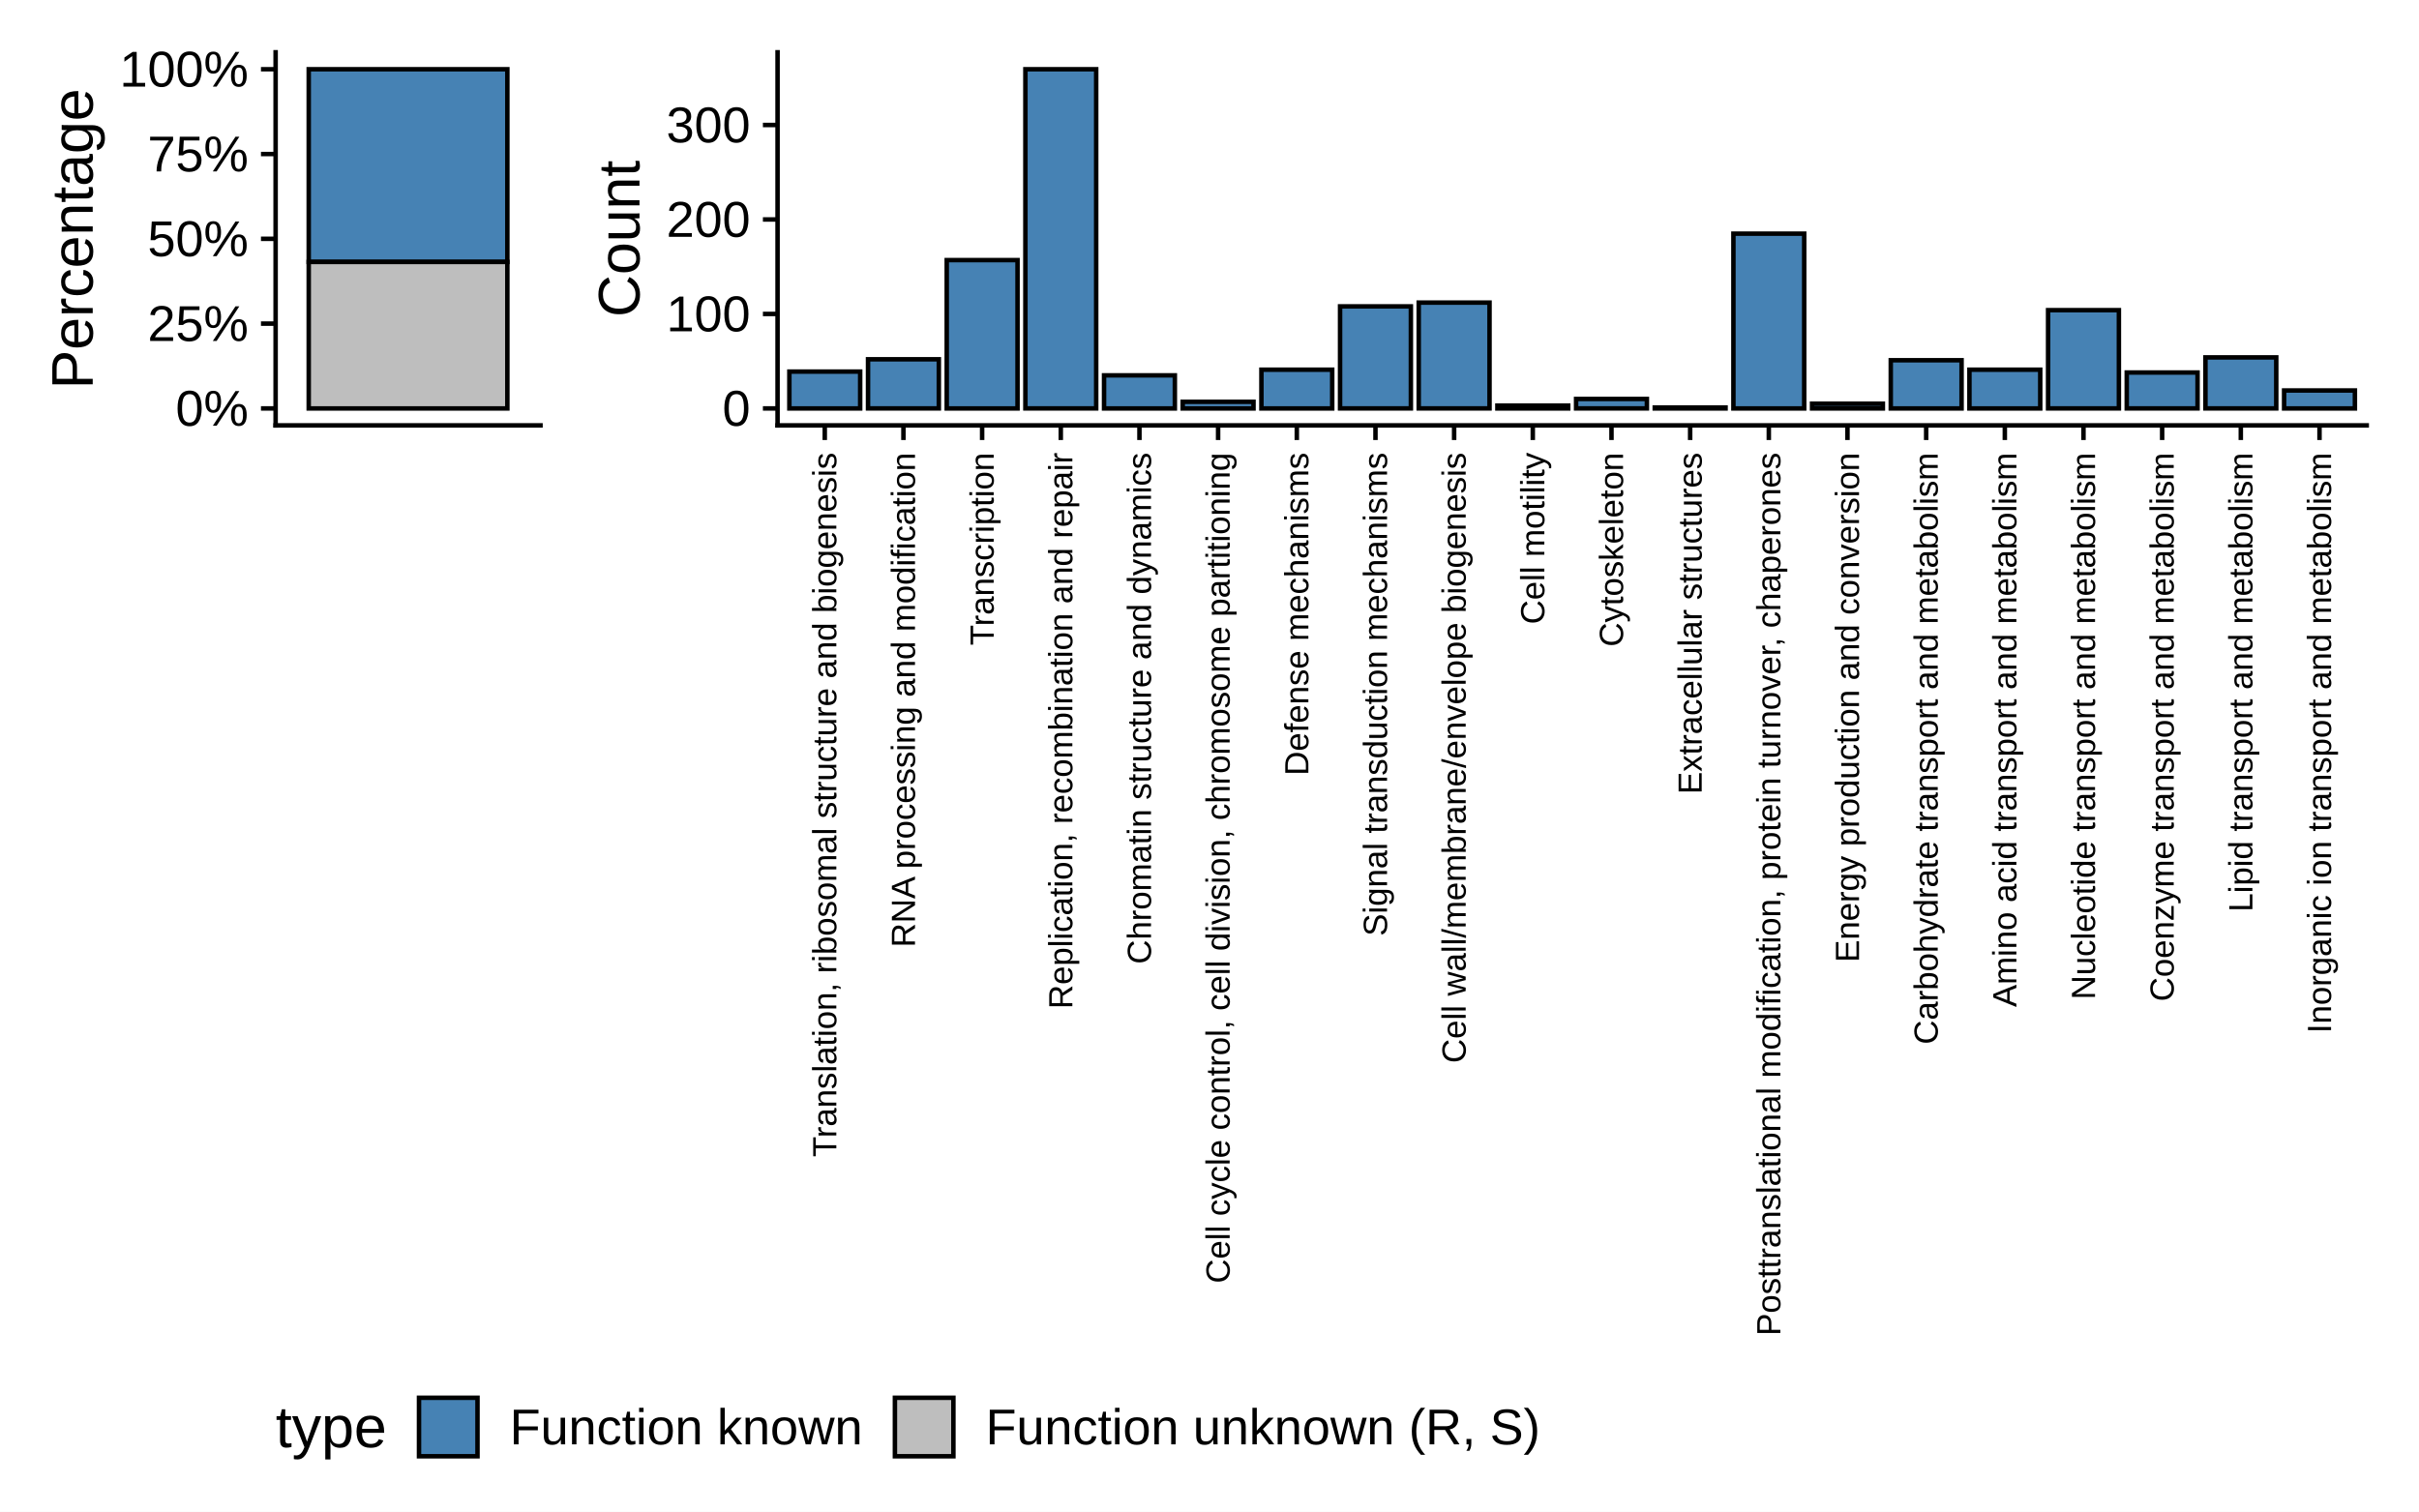
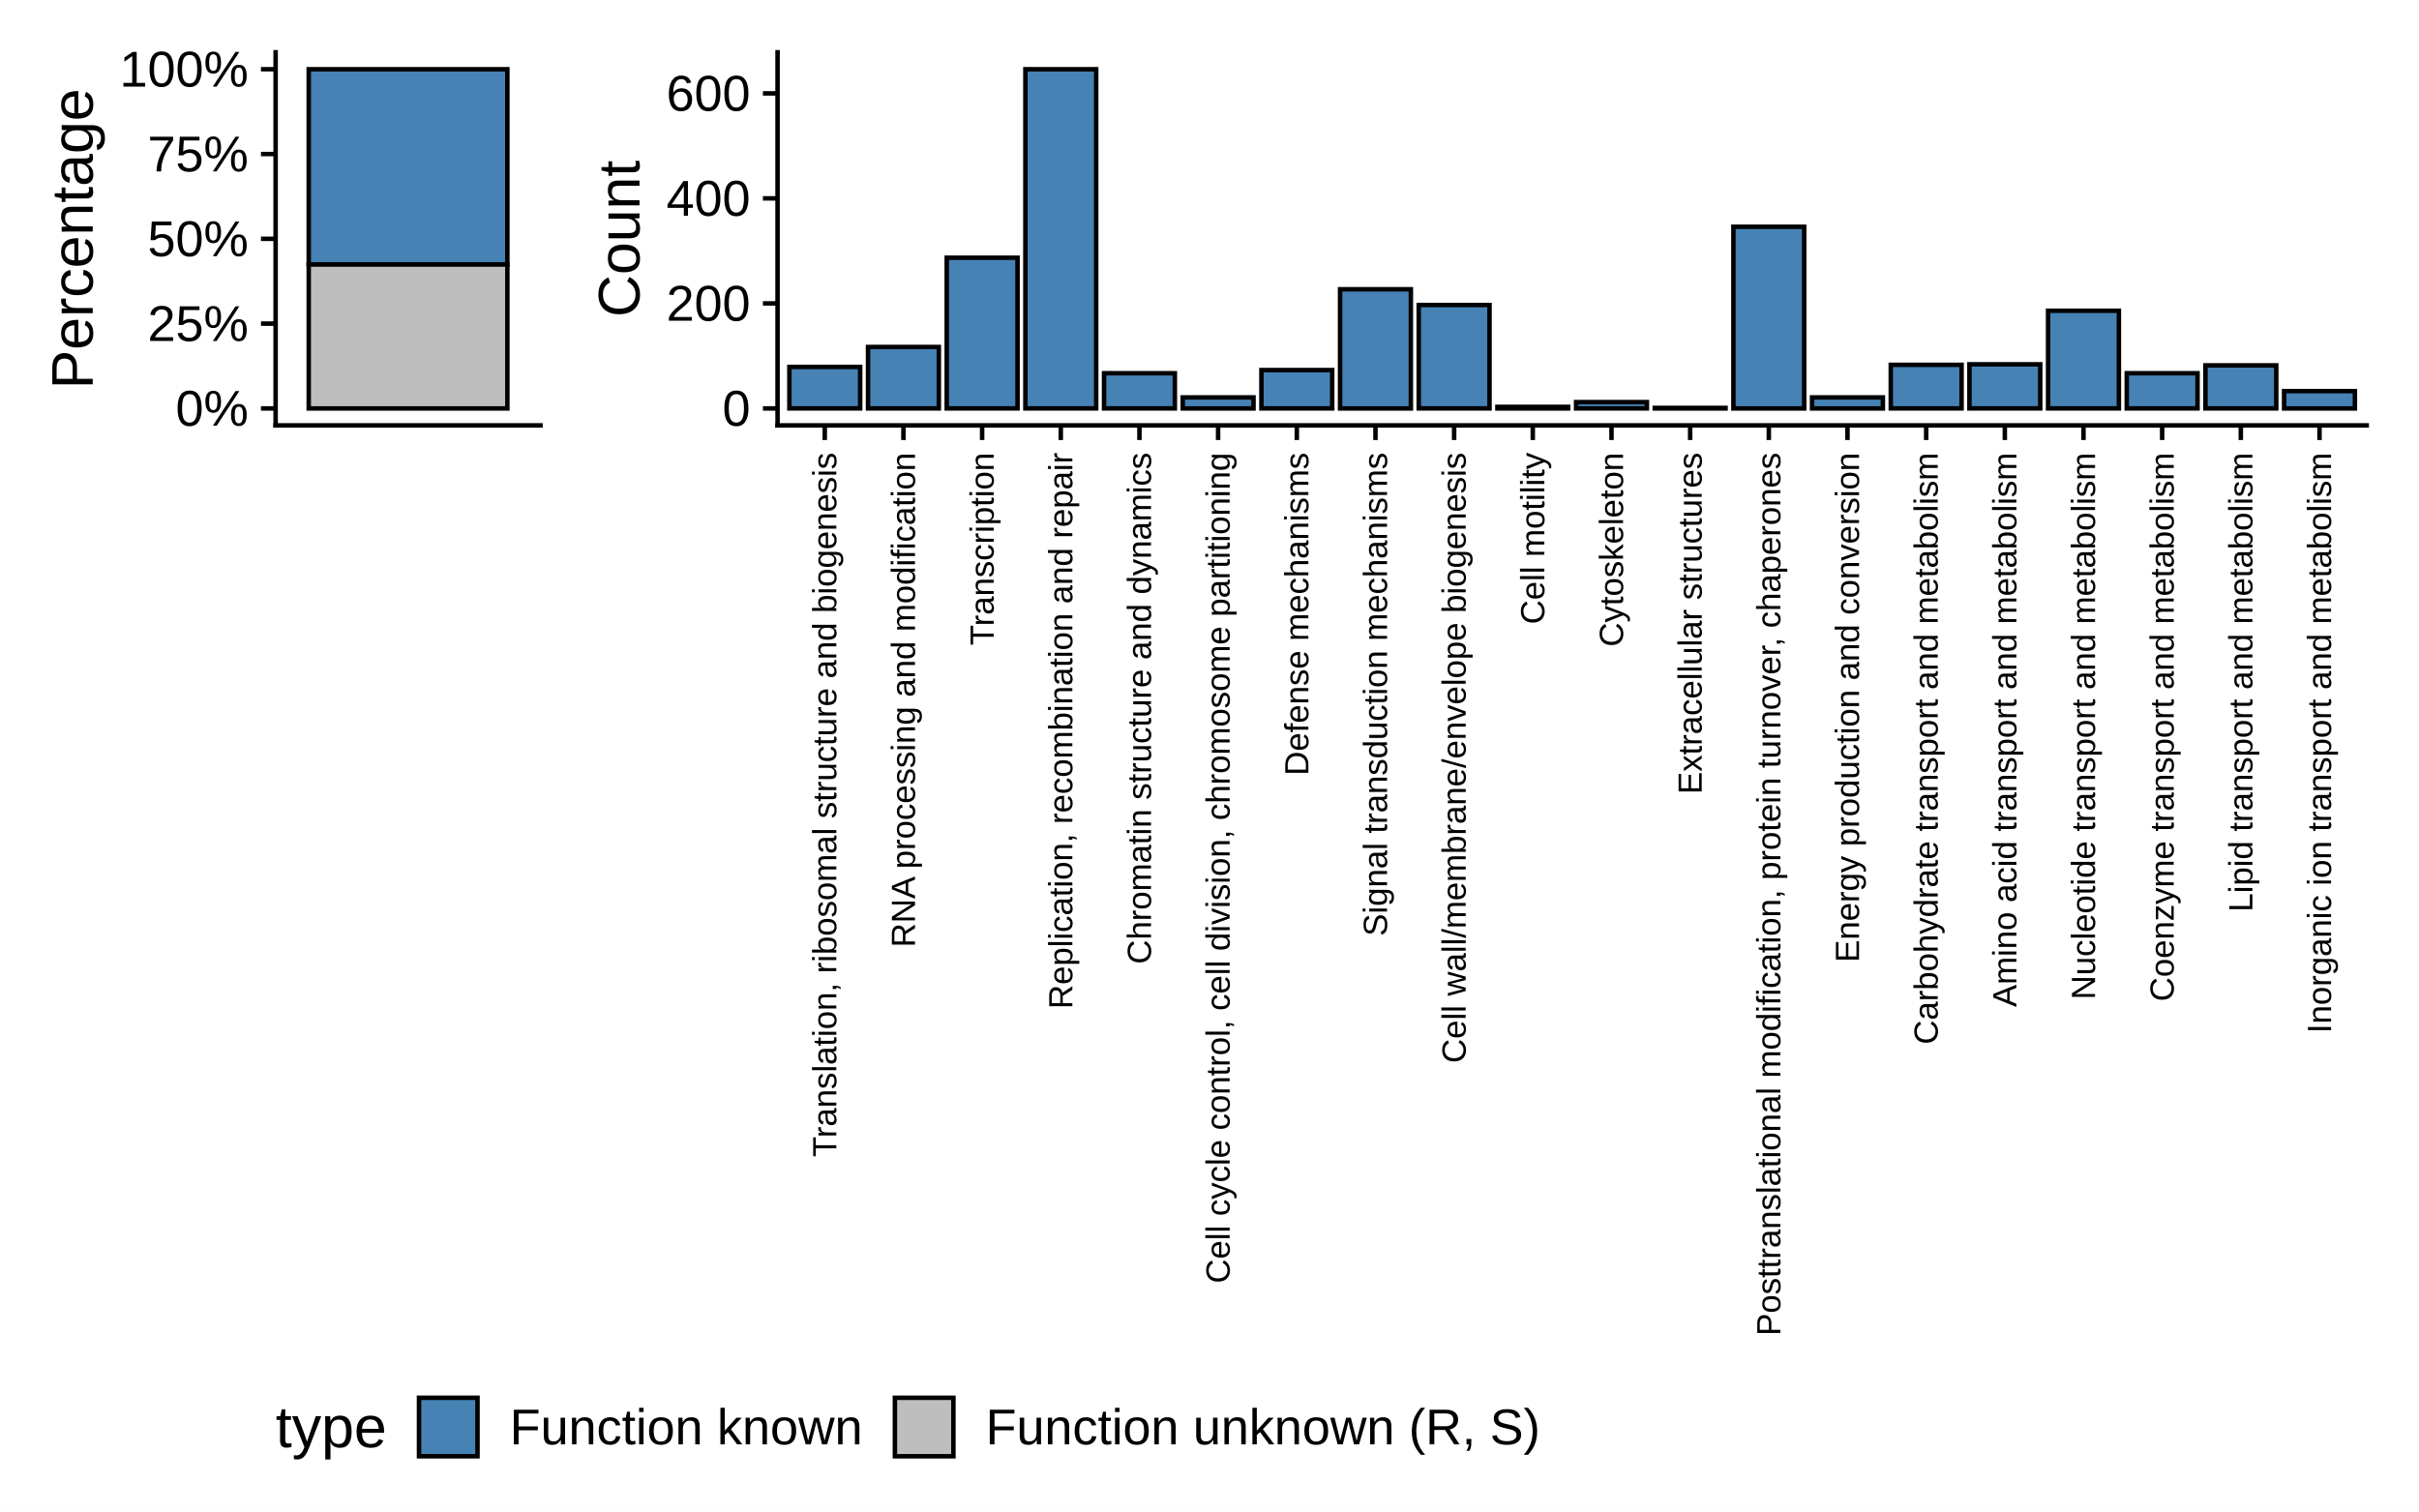
<svg xmlns="http://www.w3.org/2000/svg" width="576.00pt" height="360.00pt" viewBox="0 0 576.00 360.00">
  <g class="svglite">
    <defs>
      <style type="text/css">
    .svglite line, .svglite polyline, .svglite polygon, .svglite path, .svglite rect, .svglite circle {
      fill: none;
      stroke: #000000;
      stroke-linecap: round;
      stroke-linejoin: round;
      stroke-miterlimit: 10.00;
    }
    .svglite text {
      white-space: pre;
    }
    .svglite g.glyphgroup path {
      fill: inherit;
      stroke: none;
    }
  </style>
    </defs>
    <rect width="100%" height="100%" style="stroke: none; fill: none;" />
    <defs>
      <clipPath id="cpMC4wMHw1NzYuMDB8MC4wMHwzNjAuMDA=">
        <rect x="0.00" y="0.00" width="576.00" height="360.00" />
      </clipPath>
    </defs>
    <g clip-path="url(#cpMC4wMHw1NzYuMDB8MC4wMHwzNjAuMDA=)">
      <rect x="0.00" y="0.00" width="576.00" height="360.00" style="stroke-width: 1.07; stroke: #FFFFFF; fill: #FFFFFF;" />
    </g>
    <defs>
      <clipPath id="cpNjUuNjN8NTYzLjU1fDEyLjQ1fDEwMS4zMQ==">
        <rect x="65.63" y="12.45" width="497.92" height="88.86" />
      </clipPath>
    </defs>
    <g clip-path="url(#cpNjUuNjN8NTYzLjU1fDEyLjQ1fDEwMS4zMQ==)">
</g>
    <g clip-path="url(#cpMC4wMHw1NzYuMDB8MC4wMHwzNjAuMDA=)">
</g>
    <defs>
      <clipPath id="cpNS40OHwxMzUuNjd8NS40OHwzNTQuNTI=">
        <rect x="5.48" y="5.48" width="130.19" height="349.04" />
      </clipPath>
    </defs>
    <g clip-path="url(#cpNS40OHwxMzUuNjd8NS40OHwzNTQuNTI=)">
</g>
    <g clip-path="url(#cpMC4wMHw1NzYuMDB8MC4wMHwzNjAuMDA=)">
</g>
    <defs>
      <clipPath id="cpMTM1LjY3fDU3MC41Mnw1LjQ4fDM1NC41Mg==">
        <rect x="135.67" y="5.48" width="434.85" height="349.04" />
      </clipPath>
    </defs>
    <g clip-path="url(#cpMTM1LjY3fDU3MC41Mnw1LjQ4fDM1NC41Mg==)">
</g>
    <g clip-path="url(#cpMC4wMHw1NzYuMDB8MC4wMHwzNjAuMDA=)">
</g>
    <defs>
      <clipPath id="cpNjUuNjN8MTI4LjcwfDEyLjQ1fDEwMS4zMQ==">
        <rect x="65.63" y="12.45" width="63.07" height="88.86" />
      </clipPath>
    </defs>
    <g clip-path="url(#cpNjUuNjN8MTI4LjcwfDEyLjQ1fDEwMS4zMQ==)">
-       <rect x="73.51" y="16.49" width="47.30" height="45.89" style="stroke-width: 1.07; stroke-linecap: butt; stroke-linejoin: miter; fill: #4682B4;" />
-       <rect x="73.51" y="62.39" width="47.30" height="34.89" style="stroke-width: 1.07; stroke-linecap: butt; stroke-linejoin: miter; fill: #BEBEBE;" />
+       <rect x="73.51" y="16.49" width="47.30" height="46.50" style="stroke-width: 1.07; stroke-linecap: butt; stroke-linejoin: miter; fill: #4682B4;" />
+       <rect x="73.51" y="63.00" width="47.30" height="34.28" style="stroke-width: 1.07; stroke-linecap: butt; stroke-linejoin: miter; fill: #BEBEBE;" />
    </g>
    <g clip-path="url(#cpMC4wMHw1NzYuMDB8MC4wMHwzNjAuMDA=)">
      <polyline points="65.63,101.31 65.63,12.45 " style="stroke-width: 1.07; stroke-linecap: square;" />
      <text x="59.16" y="101.40" text-anchor="end" style="font-size: 12.00px; font-family: &quot;Liberation Sans&quot;;" textLength="17.34px" lengthAdjust="spacingAndGlyphs">0%</text>
      <text x="59.16" y="81.21" text-anchor="end" style="font-size: 12.00px; font-family: &quot;Liberation Sans&quot;;" textLength="24.02px" lengthAdjust="spacingAndGlyphs">25%</text>
      <text x="59.16" y="61.01" text-anchor="end" style="font-size: 12.00px; font-family: &quot;Liberation Sans&quot;;" textLength="24.02px" lengthAdjust="spacingAndGlyphs">50%</text>
      <text x="59.16" y="40.82" text-anchor="end" style="font-size: 12.00px; font-family: &quot;Liberation Sans&quot;;" textLength="24.02px" lengthAdjust="spacingAndGlyphs">75%</text>
      <text x="59.16" y="20.62" text-anchor="end" style="font-size: 12.00px; font-family: &quot;Liberation Sans&quot;;" textLength="30.69px" lengthAdjust="spacingAndGlyphs">100%</text>
      <polyline points="62.14,97.27 65.63,97.27 " style="stroke-width: 1.07; stroke-linecap: butt;" />
      <polyline points="62.14,77.08 65.63,77.08 " style="stroke-width: 1.07; stroke-linecap: butt;" />
      <polyline points="62.14,56.88 65.63,56.88 " style="stroke-width: 1.07; stroke-linecap: butt;" />
      <polyline points="62.14,36.69 65.63,36.69 " style="stroke-width: 1.07; stroke-linecap: butt;" />
      <polyline points="62.14,16.49 65.63,16.49 " style="stroke-width: 1.07; stroke-linecap: butt;" />
      <polyline points="65.63,101.31 128.70,101.31 " style="stroke-width: 1.07; stroke-linecap: square;" />
      <text transform="translate(22.08,56.88) rotate(-90)" text-anchor="middle" style="font-size: 14.00px; font-family: &quot;Liberation Sans&quot;;" textLength="71.58px" lengthAdjust="spacingAndGlyphs">Percentage</text>
      <text x="65.63" y="344.69" style="font-size: 14.00px; font-family: &quot;Liberation Sans&quot;;" textLength="26.45px" lengthAdjust="spacingAndGlyphs">type</text>
      <rect x="99.77" y="332.91" width="13.93" height="13.93" style="stroke-width: 1.07; stroke-linecap: butt; stroke-linejoin: miter; fill: #4682B4;" />
      <rect x="213.09" y="332.91" width="13.93" height="13.93" style="stroke-width: 1.07; stroke-linecap: butt; stroke-linejoin: miter; fill: #BEBEBE;" />
      <text x="121.37" y="344.00" style="font-size: 12.00px; font-family: &quot;Liberation Sans&quot;;" textLength="84.03px" lengthAdjust="spacingAndGlyphs">Function known</text>
      <text x="234.70" y="344.00" style="font-size: 12.00px; font-family: &quot;Liberation Sans&quot;;" textLength="132.03px" lengthAdjust="spacingAndGlyphs">Function unknown (R, S)</text>
    </g>
    <defs>
      <clipPath id="cpMTg1LjE1fDU2My41NXwxMi40NXwxMDEuMzE=">
        <rect x="185.15" y="12.45" width="378.40" height="88.86" />
      </clipPath>
    </defs>
    <g clip-path="url(#cpMTg1LjE1fDU2My41NXwxMi40NXwxMDEuMzE=)">
-       <rect x="187.96" y="88.50" width="16.86" height="8.78" style="stroke-width: 1.07; stroke-linecap: butt; stroke-linejoin: miter; fill: #4682B4;" />
-       <rect x="206.69" y="85.57" width="16.86" height="11.70" style="stroke-width: 1.07; stroke-linecap: butt; stroke-linejoin: miter; fill: #4682B4;" />
-       <rect x="225.43" y="61.95" width="16.86" height="35.33" style="stroke-width: 1.07; stroke-linecap: butt; stroke-linejoin: miter; fill: #4682B4;" />
+       <rect x="187.96" y="87.39" width="16.86" height="9.88" style="stroke-width: 1.07; stroke-linecap: butt; stroke-linejoin: miter; fill: #4682B4;" />
+       <rect x="206.69" y="82.64" width="16.86" height="14.63" style="stroke-width: 1.07; stroke-linecap: butt; stroke-linejoin: miter; fill: #4682B4;" />
+       <rect x="225.43" y="61.38" width="16.86" height="35.89" style="stroke-width: 1.07; stroke-linecap: butt; stroke-linejoin: miter; fill: #4682B4;" />
      <rect x="244.16" y="16.49" width="16.86" height="80.78" style="stroke-width: 1.07; stroke-linecap: butt; stroke-linejoin: miter; fill: #4682B4;" />
-       <rect x="262.89" y="89.40" width="16.86" height="7.88" style="stroke-width: 1.07; stroke-linecap: butt; stroke-linejoin: miter; fill: #4682B4;" />
-       <rect x="281.62" y="95.70" width="16.86" height="1.58" style="stroke-width: 1.07; stroke-linecap: butt; stroke-linejoin: miter; fill: #4682B4;" />
-       <rect x="300.36" y="88.05" width="16.86" height="9.23" style="stroke-width: 1.07; stroke-linecap: butt; stroke-linejoin: miter; fill: #4682B4;" />
-       <rect x="319.09" y="72.97" width="16.86" height="24.30" style="stroke-width: 1.07; stroke-linecap: butt; stroke-linejoin: miter; fill: #4682B4;" />
-       <rect x="337.82" y="72.07" width="16.86" height="25.20" style="stroke-width: 1.07; stroke-linecap: butt; stroke-linejoin: miter; fill: #4682B4;" />
-       <rect x="356.55" y="96.60" width="16.86" height="0.68" style="stroke-width: 1.07; stroke-linecap: butt; stroke-linejoin: miter; fill: #4682B4;" />
-       <rect x="375.29" y="95.02" width="16.86" height="2.25" style="stroke-width: 1.07; stroke-linecap: butt; stroke-linejoin: miter; fill: #4682B4;" />
-       <rect x="394.02" y="97.05" width="16.86" height="0.23" style="stroke-width: 1.07; stroke-linecap: butt; stroke-linejoin: miter; fill: #4682B4;" />
-       <rect x="412.75" y="55.65" width="16.86" height="41.63" style="stroke-width: 1.07; stroke-linecap: butt; stroke-linejoin: miter; fill: #4682B4;" />
-       <rect x="431.48" y="96.15" width="16.86" height="1.13" style="stroke-width: 1.07; stroke-linecap: butt; stroke-linejoin: miter; fill: #4682B4;" />
-       <rect x="450.22" y="85.80" width="16.86" height="11.48" style="stroke-width: 1.07; stroke-linecap: butt; stroke-linejoin: miter; fill: #4682B4;" />
-       <rect x="468.95" y="88.05" width="16.86" height="9.23" style="stroke-width: 1.07; stroke-linecap: butt; stroke-linejoin: miter; fill: #4682B4;" />
-       <rect x="487.68" y="73.87" width="16.86" height="23.40" style="stroke-width: 1.07; stroke-linecap: butt; stroke-linejoin: miter; fill: #4682B4;" />
-       <rect x="506.41" y="88.72" width="16.86" height="8.55" style="stroke-width: 1.07; stroke-linecap: butt; stroke-linejoin: miter; fill: #4682B4;" />
-       <rect x="525.15" y="85.12" width="16.86" height="12.15" style="stroke-width: 1.07; stroke-linecap: butt; stroke-linejoin: miter; fill: #4682B4;" />
-       <rect x="543.88" y="93.00" width="16.86" height="4.28" style="stroke-width: 1.07; stroke-linecap: butt; stroke-linejoin: miter; fill: #4682B4;" />
+       <rect x="262.89" y="88.89" width="16.86" height="8.38" style="stroke-width: 1.07; stroke-linecap: butt; stroke-linejoin: miter; fill: #4682B4;" />
+       <rect x="281.62" y="94.65" width="16.86" height="2.63" style="stroke-width: 1.07; stroke-linecap: butt; stroke-linejoin: miter; fill: #4682B4;" />
+       <rect x="300.36" y="88.14" width="16.86" height="9.13" style="stroke-width: 1.07; stroke-linecap: butt; stroke-linejoin: miter; fill: #4682B4;" />
+       <rect x="319.09" y="68.89" width="16.86" height="28.39" style="stroke-width: 1.07; stroke-linecap: butt; stroke-linejoin: miter; fill: #4682B4;" />
+       <rect x="337.82" y="72.64" width="16.86" height="24.63" style="stroke-width: 1.07; stroke-linecap: butt; stroke-linejoin: miter; fill: #4682B4;" />
+       <rect x="356.55" y="96.90" width="16.86" height="0.38" style="stroke-width: 1.07; stroke-linecap: butt; stroke-linejoin: miter; fill: #4682B4;" />
+       <rect x="375.29" y="95.77" width="16.86" height="1.50" style="stroke-width: 1.07; stroke-linecap: butt; stroke-linejoin: miter; fill: #4682B4;" />
+       <rect x="394.02" y="97.15" width="16.86" height="0.13" style="stroke-width: 1.07; stroke-linecap: butt; stroke-linejoin: miter; fill: #4682B4;" />
+       <rect x="412.75" y="54.01" width="16.86" height="43.27" style="stroke-width: 1.07; stroke-linecap: butt; stroke-linejoin: miter; fill: #4682B4;" />
+       <rect x="431.48" y="94.65" width="16.86" height="2.63" style="stroke-width: 1.07; stroke-linecap: butt; stroke-linejoin: miter; fill: #4682B4;" />
+       <rect x="450.22" y="86.89" width="16.86" height="10.38" style="stroke-width: 1.07; stroke-linecap: butt; stroke-linejoin: miter; fill: #4682B4;" />
+       <rect x="468.95" y="86.77" width="16.86" height="10.50" style="stroke-width: 1.07; stroke-linecap: butt; stroke-linejoin: miter; fill: #4682B4;" />
+       <rect x="487.68" y="74.01" width="16.86" height="23.26" style="stroke-width: 1.07; stroke-linecap: butt; stroke-linejoin: miter; fill: #4682B4;" />
+       <rect x="506.41" y="88.89" width="16.86" height="8.38" style="stroke-width: 1.07; stroke-linecap: butt; stroke-linejoin: miter; fill: #4682B4;" />
+       <rect x="525.15" y="87.02" width="16.86" height="10.25" style="stroke-width: 1.07; stroke-linecap: butt; stroke-linejoin: miter; fill: #4682B4;" />
+       <rect x="543.88" y="93.15" width="16.86" height="4.13" style="stroke-width: 1.07; stroke-linecap: butt; stroke-linejoin: miter; fill: #4682B4;" />
    </g>
    <g clip-path="url(#cpMC4wMHw1NzYuMDB8MC4wMHwzNjAuMDA=)">
      <polyline points="185.15,101.31 185.15,12.45 " style="stroke-width: 1.07; stroke-linecap: square;" />
      <text x="178.68" y="101.40" text-anchor="end" style="font-size: 12.00px; font-family: &quot;Liberation Sans&quot;;" textLength="6.67px" lengthAdjust="spacingAndGlyphs">0</text>
-       <text x="178.68" y="78.90" text-anchor="end" style="font-size: 12.00px; font-family: &quot;Liberation Sans&quot;;" textLength="20.02px" lengthAdjust="spacingAndGlyphs">100</text>
-       <text x="178.68" y="56.40" text-anchor="end" style="font-size: 12.00px; font-family: &quot;Liberation Sans&quot;;" textLength="20.02px" lengthAdjust="spacingAndGlyphs">200</text>
-       <text x="178.68" y="33.90" text-anchor="end" style="font-size: 12.00px; font-family: &quot;Liberation Sans&quot;;" textLength="20.02px" lengthAdjust="spacingAndGlyphs">300</text>
+       <text x="178.68" y="76.39" text-anchor="end" style="font-size: 12.00px; font-family: &quot;Liberation Sans&quot;;" textLength="20.02px" lengthAdjust="spacingAndGlyphs">200</text>
+       <text x="178.68" y="51.38" text-anchor="end" style="font-size: 12.00px; font-family: &quot;Liberation Sans&quot;;" textLength="20.02px" lengthAdjust="spacingAndGlyphs">400</text>
+       <text x="178.68" y="26.37" text-anchor="end" style="font-size: 12.00px; font-family: &quot;Liberation Sans&quot;;" textLength="20.02px" lengthAdjust="spacingAndGlyphs">600</text>
      <polyline points="181.66,97.27 185.15,97.27 " style="stroke-width: 1.07; stroke-linecap: butt;" />
-       <polyline points="181.66,74.77 185.15,74.77 " style="stroke-width: 1.07; stroke-linecap: butt;" />
-       <polyline points="181.66,52.27 185.15,52.27 " style="stroke-width: 1.07; stroke-linecap: butt;" />
-       <polyline points="181.66,29.77 185.15,29.77 " style="stroke-width: 1.07; stroke-linecap: butt;" />
+       <polyline points="181.66,72.26 185.15,72.26 " style="stroke-width: 1.07; stroke-linecap: butt;" />
+       <polyline points="181.66,47.25 185.15,47.25 " style="stroke-width: 1.07; stroke-linecap: butt;" />
+       <polyline points="181.66,22.24 185.15,22.24 " style="stroke-width: 1.07; stroke-linecap: butt;" />
      <polyline points="185.15,101.31 563.55,101.31 " style="stroke-width: 1.07; stroke-linecap: square;" />
      <polyline points="196.39,104.80 196.39,101.31 " style="stroke-width: 1.07; stroke-linecap: butt;" />
      <polyline points="215.12,104.80 215.12,101.31 " style="stroke-width: 1.07; stroke-linecap: butt;" />
      <polyline points="233.86,104.80 233.86,101.31 " style="stroke-width: 1.07; stroke-linecap: butt;" />
      <polyline points="252.59,104.80 252.59,101.31 " style="stroke-width: 1.07; stroke-linecap: butt;" />
      <polyline points="271.32,104.80 271.32,101.31 " style="stroke-width: 1.07; stroke-linecap: butt;" />
      <polyline points="290.05,104.80 290.05,101.31 " style="stroke-width: 1.07; stroke-linecap: butt;" />
      <polyline points="308.79,104.80 308.79,101.31 " style="stroke-width: 1.07; stroke-linecap: butt;" />
      <polyline points="327.52,104.80 327.52,101.31 " style="stroke-width: 1.07; stroke-linecap: butt;" />
      <polyline points="346.25,104.80 346.25,101.31 " style="stroke-width: 1.07; stroke-linecap: butt;" />
      <polyline points="364.98,104.80 364.98,101.31 " style="stroke-width: 1.07; stroke-linecap: butt;" />
      <polyline points="383.72,104.80 383.72,101.31 " style="stroke-width: 1.07; stroke-linecap: butt;" />
      <polyline points="402.45,104.80 402.45,101.31 " style="stroke-width: 1.07; stroke-linecap: butt;" />
      <polyline points="421.18,104.80 421.18,101.31 " style="stroke-width: 1.07; stroke-linecap: butt;" />
      <polyline points="439.91,104.80 439.91,101.31 " style="stroke-width: 1.07; stroke-linecap: butt;" />
      <polyline points="458.65,104.80 458.65,101.31 " style="stroke-width: 1.07; stroke-linecap: butt;" />
      <polyline points="477.38,104.80 477.38,101.31 " style="stroke-width: 1.07; stroke-linecap: butt;" />
      <polyline points="496.11,104.80 496.11,101.31 " style="stroke-width: 1.07; stroke-linecap: butt;" />
      <polyline points="514.84,104.80 514.84,101.31 " style="stroke-width: 1.07; stroke-linecap: butt;" />
      <polyline points="533.57,104.80 533.57,101.31 " style="stroke-width: 1.07; stroke-linecap: butt;" />
      <polyline points="552.31,104.80 552.31,101.31 " style="stroke-width: 1.07; stroke-linecap: butt;" />
      <text transform="translate(199.14,107.79) rotate(-90)" text-anchor="end" style="font-size: 8.00px; font-family: &quot;Liberation Sans&quot;;" textLength="167.91px" lengthAdjust="spacingAndGlyphs">Translation, ribosomal structure and biogenesis</text>
      <text transform="translate(217.87,107.79) rotate(-90)" text-anchor="end" style="font-size: 8.00px; font-family: &quot;Liberation Sans&quot;;" textLength="117.91px" lengthAdjust="spacingAndGlyphs">RNA processing and modification</text>
      <text transform="translate(236.61,107.79) rotate(-90)" text-anchor="end" style="font-size: 8.00px; font-family: &quot;Liberation Sans&quot;;" textLength="45.98px" lengthAdjust="spacingAndGlyphs">Transcription</text>
      <text transform="translate(255.34,107.79) rotate(-90)" text-anchor="end" style="font-size: 8.00px; font-family: &quot;Liberation Sans&quot;;" textLength="132.62px" lengthAdjust="spacingAndGlyphs">Replication, recombination and repair</text>
      <text transform="translate(274.07,107.79) rotate(-90)" text-anchor="end" style="font-size: 8.00px; font-family: &quot;Liberation Sans&quot;;" textLength="121.91px" lengthAdjust="spacingAndGlyphs">Chromatin structure and dynamics</text>
      <text transform="translate(292.80,107.79) rotate(-90)" text-anchor="end" style="font-size: 8.00px; font-family: &quot;Liberation Sans&quot;;" textLength="197.98px" lengthAdjust="spacingAndGlyphs">Cell cycle control, cell division, chromosome partitioning</text>
      <text transform="translate(311.54,107.79) rotate(-90)" text-anchor="end" style="font-size: 8.00px; font-family: &quot;Liberation Sans&quot;;" textLength="76.97px" lengthAdjust="spacingAndGlyphs">Defense mechanisms</text>
      <text transform="translate(330.27,107.79) rotate(-90)" text-anchor="end" style="font-size: 8.00px; font-family: &quot;Liberation Sans&quot;;" textLength="115.25px" lengthAdjust="spacingAndGlyphs">Signal transduction mechanisms</text>
      <text transform="translate(349.00,107.79) rotate(-90)" text-anchor="end" style="font-size: 8.00px; font-family: &quot;Liberation Sans&quot;;" textLength="145.53px" lengthAdjust="spacingAndGlyphs">Cell wall/membrane/envelope biogenesis</text>
      <text transform="translate(367.73,107.79) rotate(-90)" text-anchor="end" style="font-size: 8.00px; font-family: &quot;Liberation Sans&quot;;" textLength="40.92px" lengthAdjust="spacingAndGlyphs">Cell motility</text>
      <text transform="translate(386.47,107.79) rotate(-90)" text-anchor="end" style="font-size: 8.00px; font-family: &quot;Liberation Sans&quot;;" textLength="46.27px" lengthAdjust="spacingAndGlyphs">Cytoskeleton</text>
      <text transform="translate(405.20,107.79) rotate(-90)" text-anchor="end" style="font-size: 8.00px; font-family: &quot;Liberation Sans&quot;;" textLength="81.42px" lengthAdjust="spacingAndGlyphs">Extracellular structures</text>
      <text transform="translate(423.93,107.79) rotate(-90)" text-anchor="end" style="font-size: 8.00px; font-family: &quot;Liberation Sans&quot;;" textLength="210.47px" lengthAdjust="spacingAndGlyphs">Posttranslational modification, protein turnover, chaperones</text>
      <text transform="translate(442.66,107.79) rotate(-90)" text-anchor="end" style="font-size: 8.00px; font-family: &quot;Liberation Sans&quot;;" textLength="121.50px" lengthAdjust="spacingAndGlyphs">Energy production and conversion</text>
      <text transform="translate(461.40,107.79) rotate(-90)" text-anchor="end" style="font-size: 8.00px; font-family: &quot;Liberation Sans&quot;;" textLength="141.06px" lengthAdjust="spacingAndGlyphs">Carbohydrate transport and metabolism</text>
      <text transform="translate(480.13,107.79) rotate(-90)" text-anchor="end" style="font-size: 8.00px; font-family: &quot;Liberation Sans&quot;;" textLength="132.16px" lengthAdjust="spacingAndGlyphs">Amino acid transport and metabolism</text>
      <text transform="translate(498.86,107.79) rotate(-90)" text-anchor="end" style="font-size: 8.00px; font-family: &quot;Liberation Sans&quot;;" textLength="130.38px" lengthAdjust="spacingAndGlyphs">Nucleotide transport and metabolism</text>
      <text transform="translate(517.59,107.79) rotate(-90)" text-anchor="end" style="font-size: 8.00px; font-family: &quot;Liberation Sans&quot;;" textLength="130.81px" lengthAdjust="spacingAndGlyphs">Coenzyme transport and metabolism</text>
      <text transform="translate(536.33,107.79) rotate(-90)" text-anchor="end" style="font-size: 8.00px; font-family: &quot;Liberation Sans&quot;;" textLength="109.47px" lengthAdjust="spacingAndGlyphs">Lipid transport and metabolism</text>
      <text transform="translate(555.06,107.79) rotate(-90)" text-anchor="end" style="font-size: 8.00px; font-family: &quot;Liberation Sans&quot;;" textLength="138.39px" lengthAdjust="spacingAndGlyphs">Inorganic ion transport and metabolism</text>
      <text transform="translate(152.27,56.88) rotate(-90)" text-anchor="middle" style="font-size: 14.00px; font-family: &quot;Liberation Sans&quot;;" textLength="37.34px" lengthAdjust="spacingAndGlyphs">Count</text>
    </g>
  </g>
</svg>
